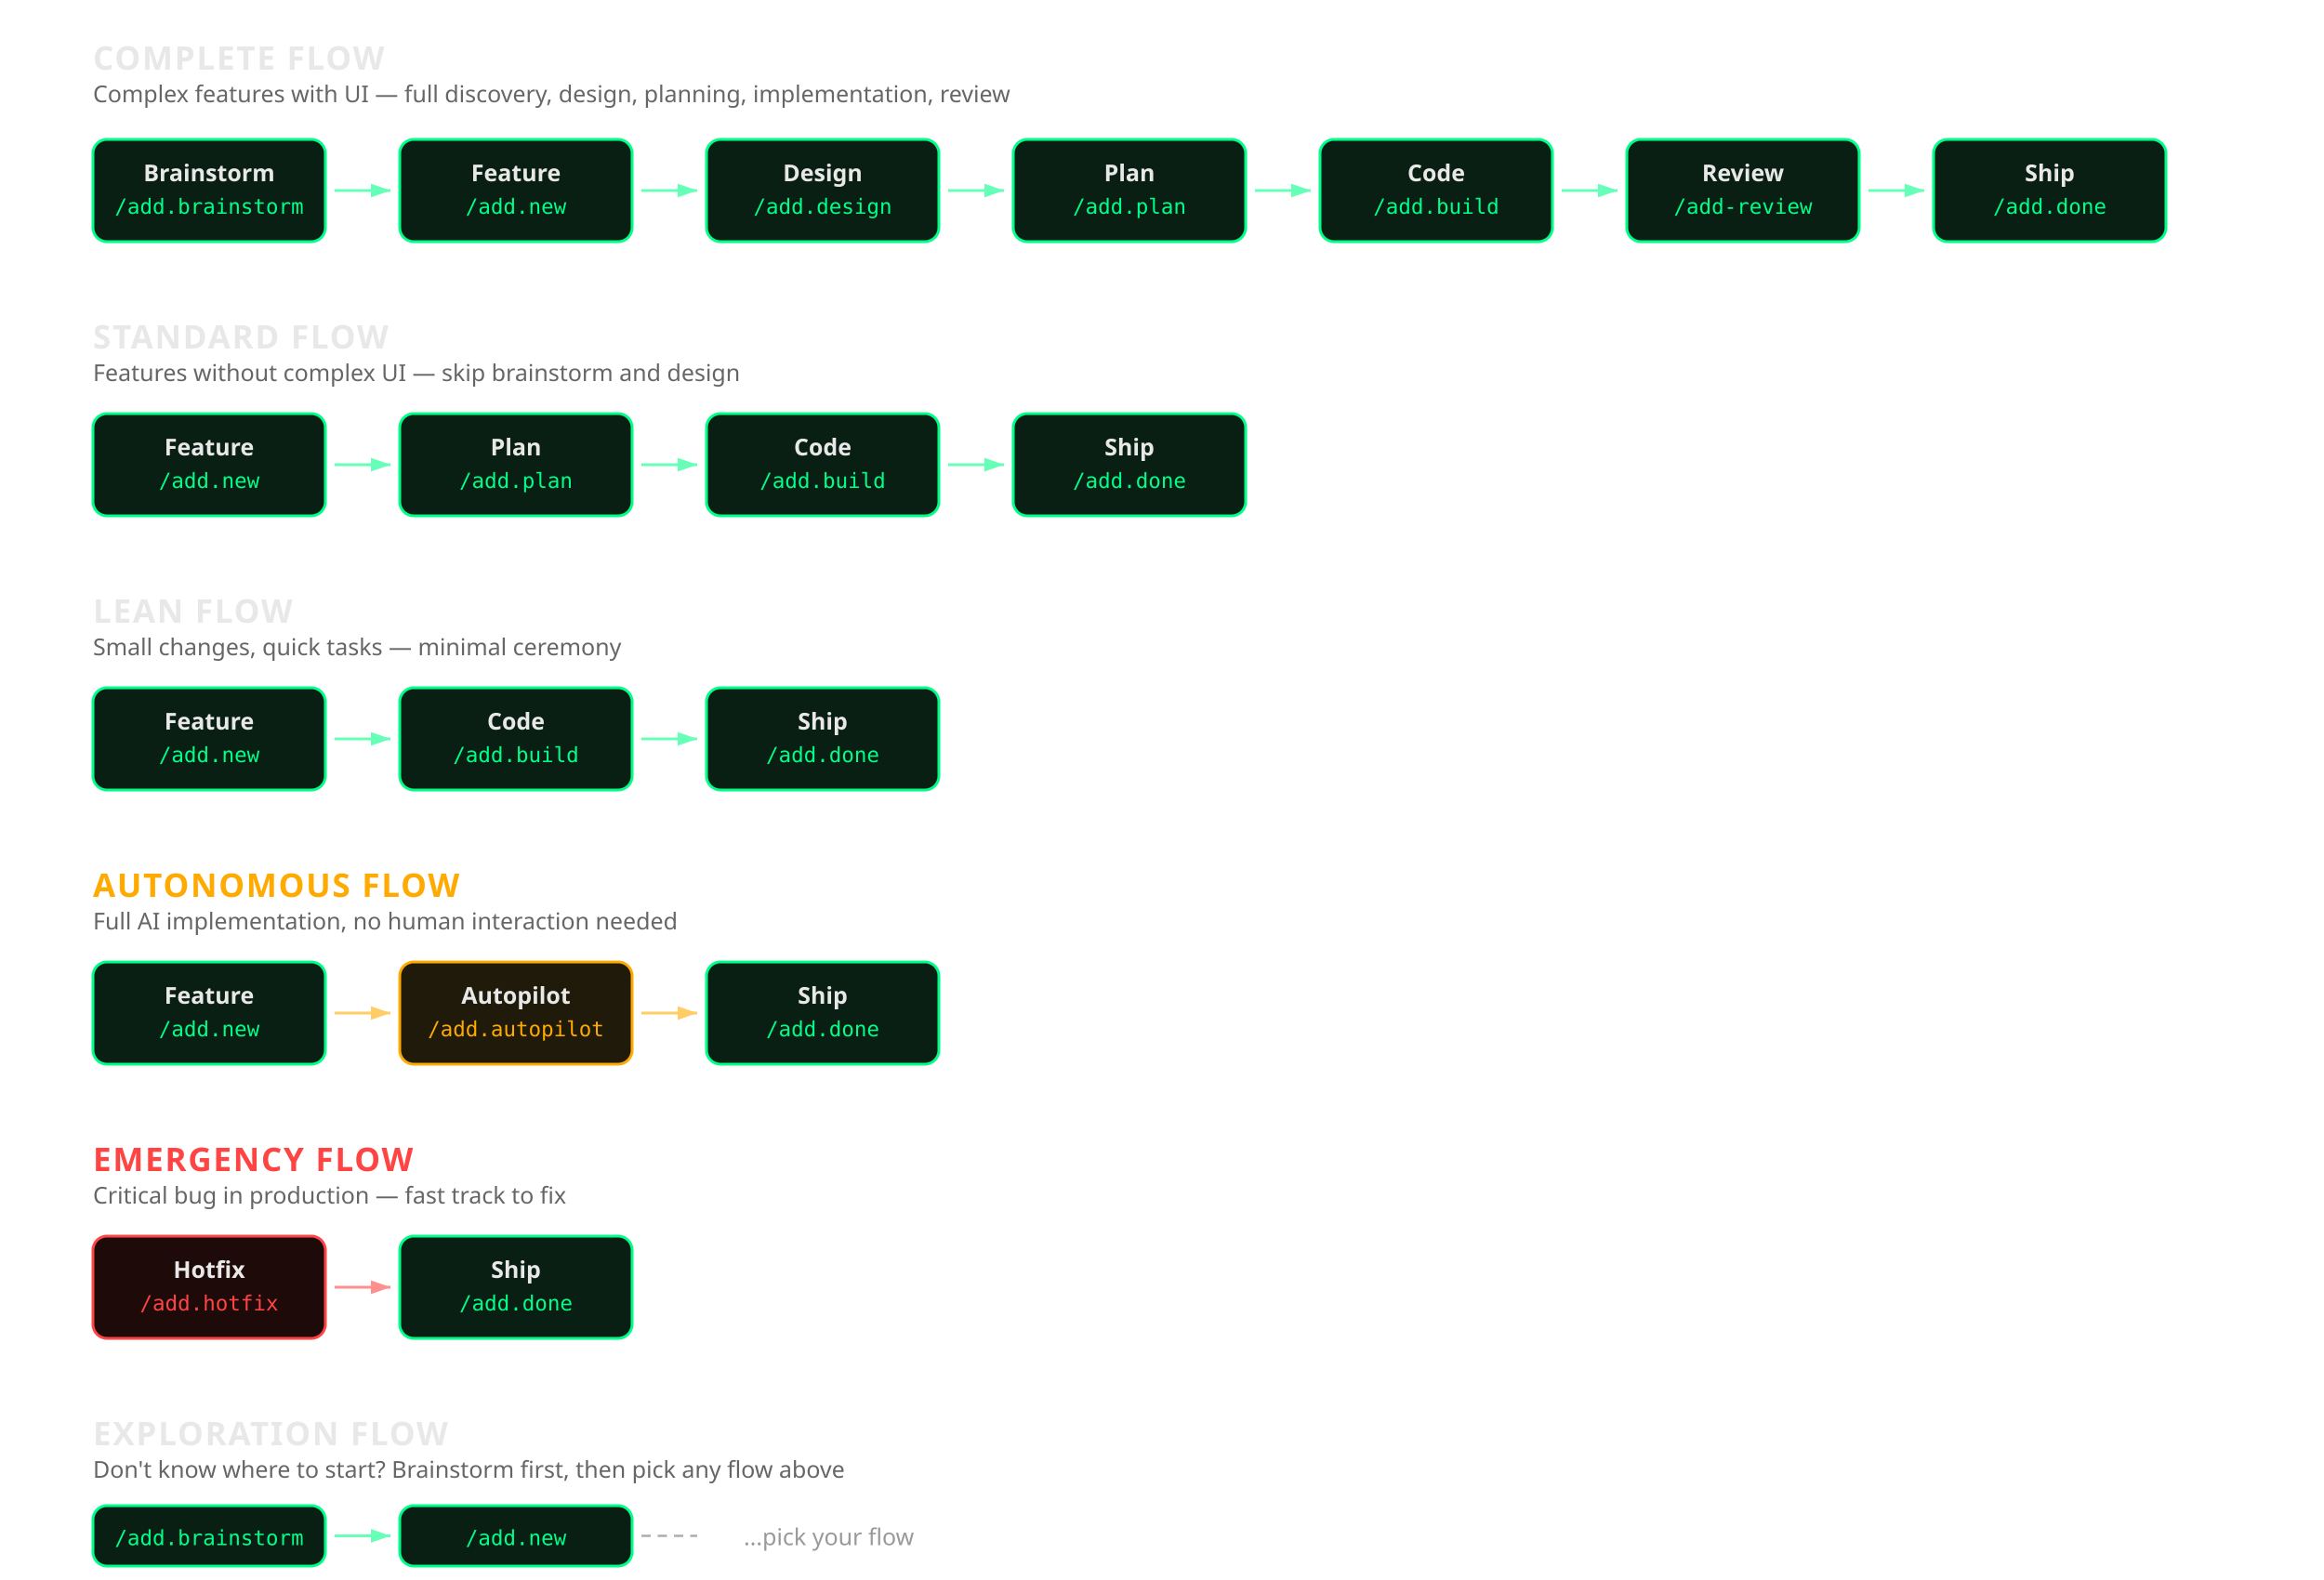
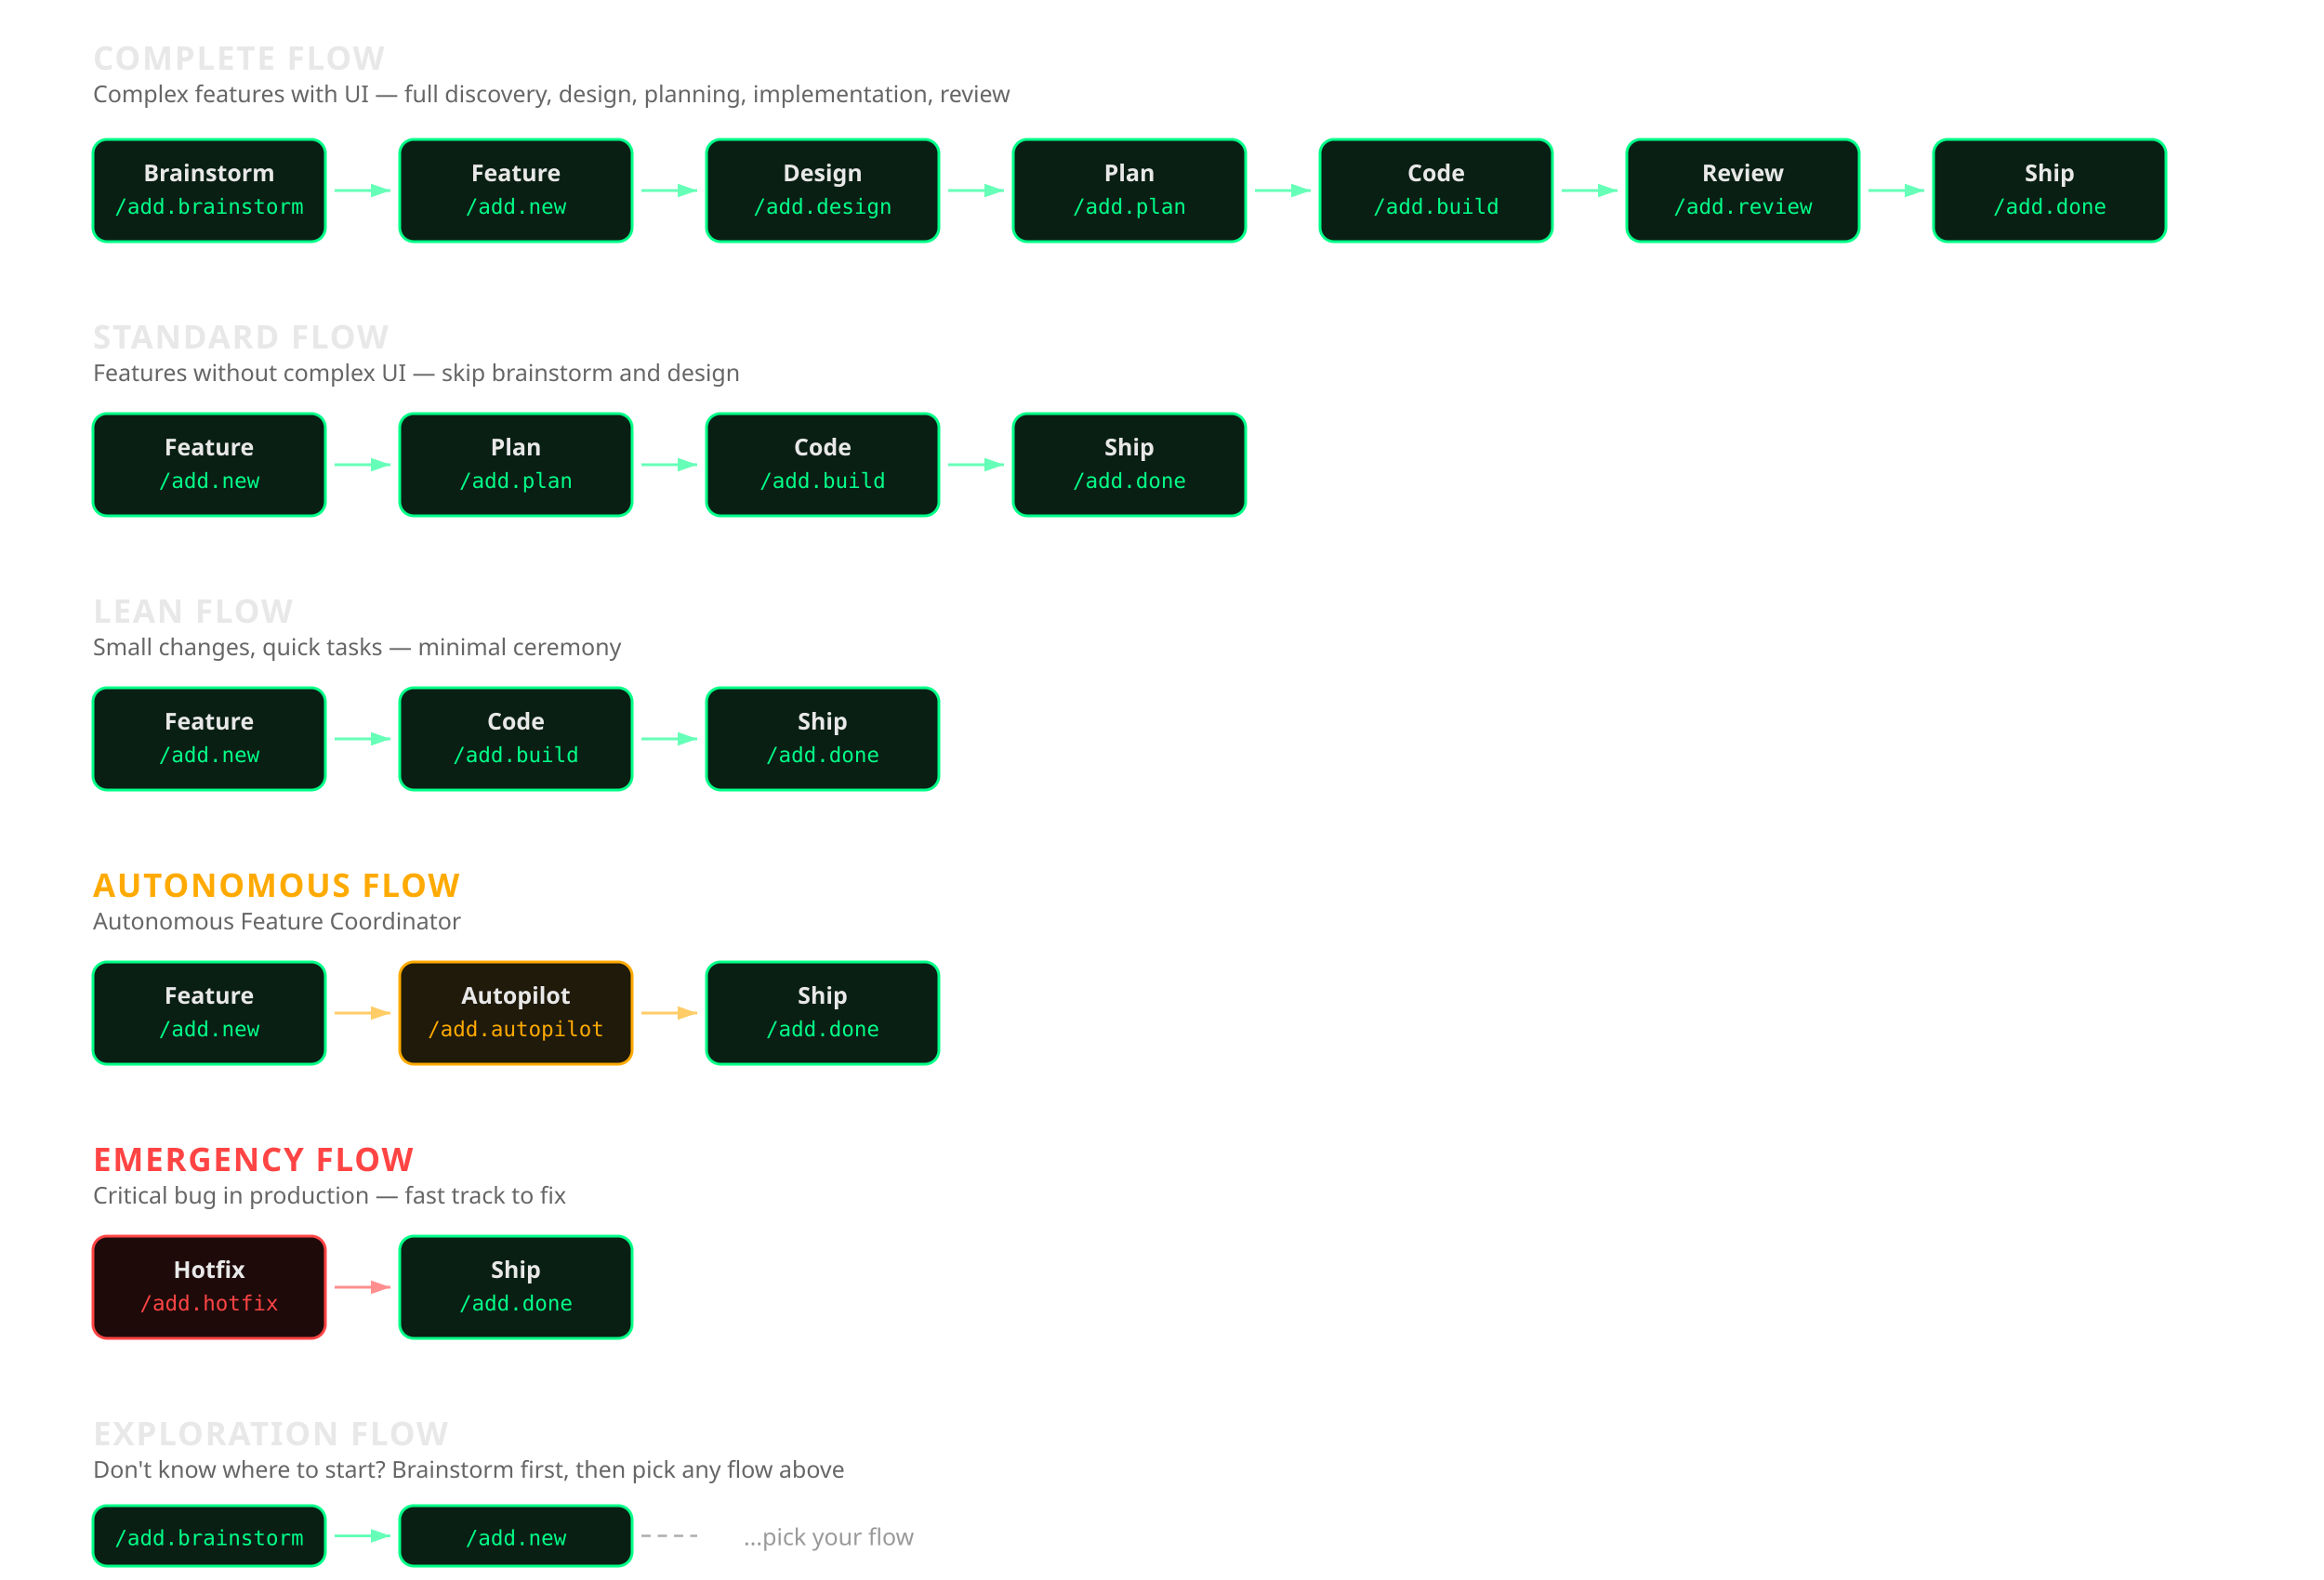
<svg xmlns="http://www.w3.org/2000/svg" viewBox="0 0 1000 680" fill="none">
  <style>
    .title { fill: #e8e8e8; font-family: 'Syne', sans-serif; font-size: 11px; font-weight: 700; }
    .cmd { fill: #00ff88; font-family: 'JetBrains Mono', monospace; font-size: 9px; }
    .desc { fill: #666; font-family: 'Outfit', sans-serif; font-size: 9px; }
    .node { fill: #111; stroke: #222; stroke-width: 1.2; }
    .node-on { fill: #0a1f14; stroke: #00ff88; stroke-width: 1.2; }
    .node-warn { fill: #1f1a0a; stroke: #ffaa00; stroke-width: 1.2; }
    .node-err { fill: #1f0a0a; stroke: #ff4444; stroke-width: 1.2; }
    .ntxt { fill: #e8e8e8; font-family: 'Syne', sans-serif; font-size: 10px; font-weight: 600; }
    .arrow { stroke: #00ff88; stroke-width: 1.2; fill: none; marker-end: url(#ag); opacity: 0.6; }
    .arrow-w { stroke: #ffaa00; stroke-width: 1.2; fill: none; marker-end: url(#aw); opacity: 0.6; }
    .arrow-e { stroke: #ff4444; stroke-width: 1.2; fill: none; marker-end: url(#ae); opacity: 0.6; }
    .arrow-dim { stroke: #333; stroke-width: 1; fill: none; stroke-dasharray: 4 3; opacity: 0.4; }
    .label { fill: #e8e8e8; font-family: 'Syne', sans-serif; font-size: 14px; font-weight: 800; letter-spacing: 0.05em; }
    .sublabel { fill: #666; font-family: 'Outfit', sans-serif; font-size: 10px; }
    .badge { fill: #00ff88; font-family: 'JetBrains Mono', monospace; font-size: 8px; font-weight: 600; }
    .badge-bg { fill: #0a1f14; stroke: #00ff88; stroke-width: 0.8; rx: 4; }
  </style>
  <defs>
    <marker id="ag" viewBox="0 0 10 7" refX="10" refY="3.5" markerWidth="7" markerHeight="5" orient="auto">
      <polygon points="0 0,10 3.5,0 7" fill="#00ff88" />
    </marker>
    <marker id="aw" viewBox="0 0 10 7" refX="10" refY="3.5" markerWidth="7" markerHeight="5" orient="auto">
      <polygon points="0 0,10 3.5,0 7" fill="#ffaa00" />
    </marker>
    <marker id="ae" viewBox="0 0 10 7" refX="10" refY="3.5" markerWidth="7" markerHeight="5" orient="auto">
      <polygon points="0 0,10 3.5,0 7" fill="#ff4444" />
    </marker>
  </defs>
  <text x="40" y="30" class="label">COMPLETE FLOW</text>
  <text x="40" y="44" class="sublabel">Complex features with UI — full discovery, design, planning, implementation, review</text>
  <g transform="translate(40, 60)">
    <rect x="0" y="0" width="100" height="44" rx="6" class="node-on" />
    <text x="50" y="18" text-anchor="middle" class="ntxt">Brainstorm</text>
    <text x="50" y="32" text-anchor="middle" class="cmd">/add.brainstorm</text>
  </g>
  <line x1="144" y1="82" x2="168" y2="82" class="arrow" />
  <g transform="translate(172, 60)">
    <rect x="0" y="0" width="100" height="44" rx="6" class="node-on" />
    <text x="50" y="18" text-anchor="middle" class="ntxt">Feature</text>
    <text x="50" y="32" text-anchor="middle" class="cmd">/add.new</text>
  </g>
  <line x1="276" y1="82" x2="300" y2="82" class="arrow" />
  <g transform="translate(304, 60)">
    <rect x="0" y="0" width="100" height="44" rx="6" class="node-on" />
    <text x="50" y="18" text-anchor="middle" class="ntxt">Design</text>
    <text x="50" y="32" text-anchor="middle" class="cmd">/add.design</text>
  </g>
  <line x1="408" y1="82" x2="432" y2="82" class="arrow" />
  <g transform="translate(436, 60)">
    <rect x="0" y="0" width="100" height="44" rx="6" class="node-on" />
    <text x="50" y="18" text-anchor="middle" class="ntxt">Plan</text>
    <text x="50" y="32" text-anchor="middle" class="cmd">/add.plan</text>
  </g>
  <line x1="540" y1="82" x2="564" y2="82" class="arrow" />
  <g transform="translate(568, 60)">
    <rect x="0" y="0" width="100" height="44" rx="6" class="node-on" />
    <text x="50" y="18" text-anchor="middle" class="ntxt">Code</text>
    <text x="50" y="32" text-anchor="middle" class="cmd">/add.build</text>
  </g>
  <line x1="672" y1="82" x2="696" y2="82" class="arrow" />
  <g transform="translate(700, 60)">
    <rect x="0" y="0" width="100" height="44" rx="6" class="node-on" />
    <text x="50" y="18" text-anchor="middle" class="ntxt">Review</text>
-     <text x="50" y="32" text-anchor="middle" class="cmd">/add-review</text>
+     <text x="50" y="32" text-anchor="middle" class="cmd">/add.review</text>
  </g>
  <line x1="804" y1="82" x2="828" y2="82" class="arrow" />
  <g transform="translate(832, 60)">
    <rect x="0" y="0" width="100" height="44" rx="6" class="node-on" />
    <text x="50" y="18" text-anchor="middle" class="ntxt">Ship</text>
    <text x="50" y="32" text-anchor="middle" class="cmd">/add.done</text>
  </g>
  <text x="40" y="150" class="label">STANDARD FLOW</text>
  <text x="40" y="164" class="sublabel">Features without complex UI — skip brainstorm and design</text>
  <g transform="translate(40, 178)">
    <rect x="0" y="0" width="100" height="44" rx="6" class="node-on" />
    <text x="50" y="18" text-anchor="middle" class="ntxt">Feature</text>
    <text x="50" y="32" text-anchor="middle" class="cmd">/add.new</text>
  </g>
  <line x1="144" y1="200" x2="168" y2="200" class="arrow" />
  <g transform="translate(172, 178)">
    <rect x="0" y="0" width="100" height="44" rx="6" class="node-on" />
    <text x="50" y="18" text-anchor="middle" class="ntxt">Plan</text>
    <text x="50" y="32" text-anchor="middle" class="cmd">/add.plan</text>
  </g>
  <line x1="276" y1="200" x2="300" y2="200" class="arrow" />
  <g transform="translate(304, 178)">
    <rect x="0" y="0" width="100" height="44" rx="6" class="node-on" />
    <text x="50" y="18" text-anchor="middle" class="ntxt">Code</text>
    <text x="50" y="32" text-anchor="middle" class="cmd">/add.build</text>
  </g>
  <line x1="408" y1="200" x2="432" y2="200" class="arrow" />
  <g transform="translate(436, 178)">
    <rect x="0" y="0" width="100" height="44" rx="6" class="node-on" />
    <text x="50" y="18" text-anchor="middle" class="ntxt">Ship</text>
    <text x="50" y="32" text-anchor="middle" class="cmd">/add.done</text>
  </g>
  <text x="40" y="268" class="label">LEAN FLOW</text>
  <text x="40" y="282" class="sublabel">Small changes, quick tasks — minimal ceremony</text>
  <g transform="translate(40, 296)">
    <rect x="0" y="0" width="100" height="44" rx="6" class="node-on" />
    <text x="50" y="18" text-anchor="middle" class="ntxt">Feature</text>
    <text x="50" y="32" text-anchor="middle" class="cmd">/add.new</text>
  </g>
  <line x1="144" y1="318" x2="168" y2="318" class="arrow" />
  <g transform="translate(172, 296)">
    <rect x="0" y="0" width="100" height="44" rx="6" class="node-on" />
    <text x="50" y="18" text-anchor="middle" class="ntxt">Code</text>
    <text x="50" y="32" text-anchor="middle" class="cmd">/add.build</text>
  </g>
  <line x1="276" y1="318" x2="300" y2="318" class="arrow" />
  <g transform="translate(304, 296)">
    <rect x="0" y="0" width="100" height="44" rx="6" class="node-on" />
    <text x="50" y="18" text-anchor="middle" class="ntxt">Ship</text>
    <text x="50" y="32" text-anchor="middle" class="cmd">/add.done</text>
  </g>
  <text x="40" y="386" class="label" style="fill:#ffaa00">AUTONOMOUS FLOW</text>
-   <text x="40" y="400" class="sublabel">Full AI implementation, no human interaction needed</text>
+   <text x="40" y="400" class="sublabel">Autonomous Feature Coordinator</text>
  <g transform="translate(40, 414)">
    <rect x="0" y="0" width="100" height="44" rx="6" class="node-on" />
    <text x="50" y="18" text-anchor="middle" class="ntxt">Feature</text>
    <text x="50" y="32" text-anchor="middle" class="cmd">/add.new</text>
  </g>
  <line x1="144" y1="436" x2="168" y2="436" class="arrow-w" />
  <g transform="translate(172, 414)">
    <rect x="0" y="0" width="100" height="44" rx="6" class="node-warn" />
    <text x="50" y="18" text-anchor="middle" class="ntxt">Autopilot</text>
    <text x="50" y="32" text-anchor="middle" class="cmd" style="fill:#ffaa00">/add.autopilot</text>
  </g>
  <line x1="276" y1="436" x2="300" y2="436" class="arrow-w" />
  <g transform="translate(304, 414)">
    <rect x="0" y="0" width="100" height="44" rx="6" class="node-on" />
    <text x="50" y="18" text-anchor="middle" class="ntxt">Ship</text>
    <text x="50" y="32" text-anchor="middle" class="cmd">/add.done</text>
  </g>
  <text x="40" y="504" class="label" style="fill:#ff4444">EMERGENCY FLOW</text>
  <text x="40" y="518" class="sublabel">Critical bug in production — fast track to fix</text>
  <g transform="translate(40, 532)">
    <rect x="0" y="0" width="100" height="44" rx="6" class="node-err" />
    <text x="50" y="18" text-anchor="middle" class="ntxt">Hotfix</text>
    <text x="50" y="32" text-anchor="middle" class="cmd" style="fill:#ff4444">/add.hotfix</text>
  </g>
  <line x1="144" y1="554" x2="168" y2="554" class="arrow-e" />
  <g transform="translate(172, 532)">
    <rect x="0" y="0" width="100" height="44" rx="6" class="node-on" />
    <text x="50" y="18" text-anchor="middle" class="ntxt">Ship</text>
    <text x="50" y="32" text-anchor="middle" class="cmd">/add.done</text>
  </g>
  <text x="40" y="622" class="label">EXPLORATION FLOW</text>
  <text x="40" y="636" class="sublabel">Don't know where to start? Brainstorm first, then pick any flow above</text>
  <g transform="translate(40, 648)">
    <rect x="0" y="0" width="100" height="26" rx="6" class="node-on" />
    <text x="50" y="17" text-anchor="middle" class="cmd">/add.brainstorm</text>
  </g>
  <line x1="144" y1="661" x2="168" y2="661" class="arrow" />
  <g transform="translate(172, 648)">
    <rect x="0" y="0" width="100" height="26" rx="6" class="node-on" />
    <text x="50" y="17" text-anchor="middle" class="cmd">/add.new</text>
  </g>
  <line x1="276" y1="661" x2="300" y2="661" class="arrow-dim" />
  <text x="320" y="665" class="sublabel" style="fill:#999">...pick your flow</text>
</svg>
